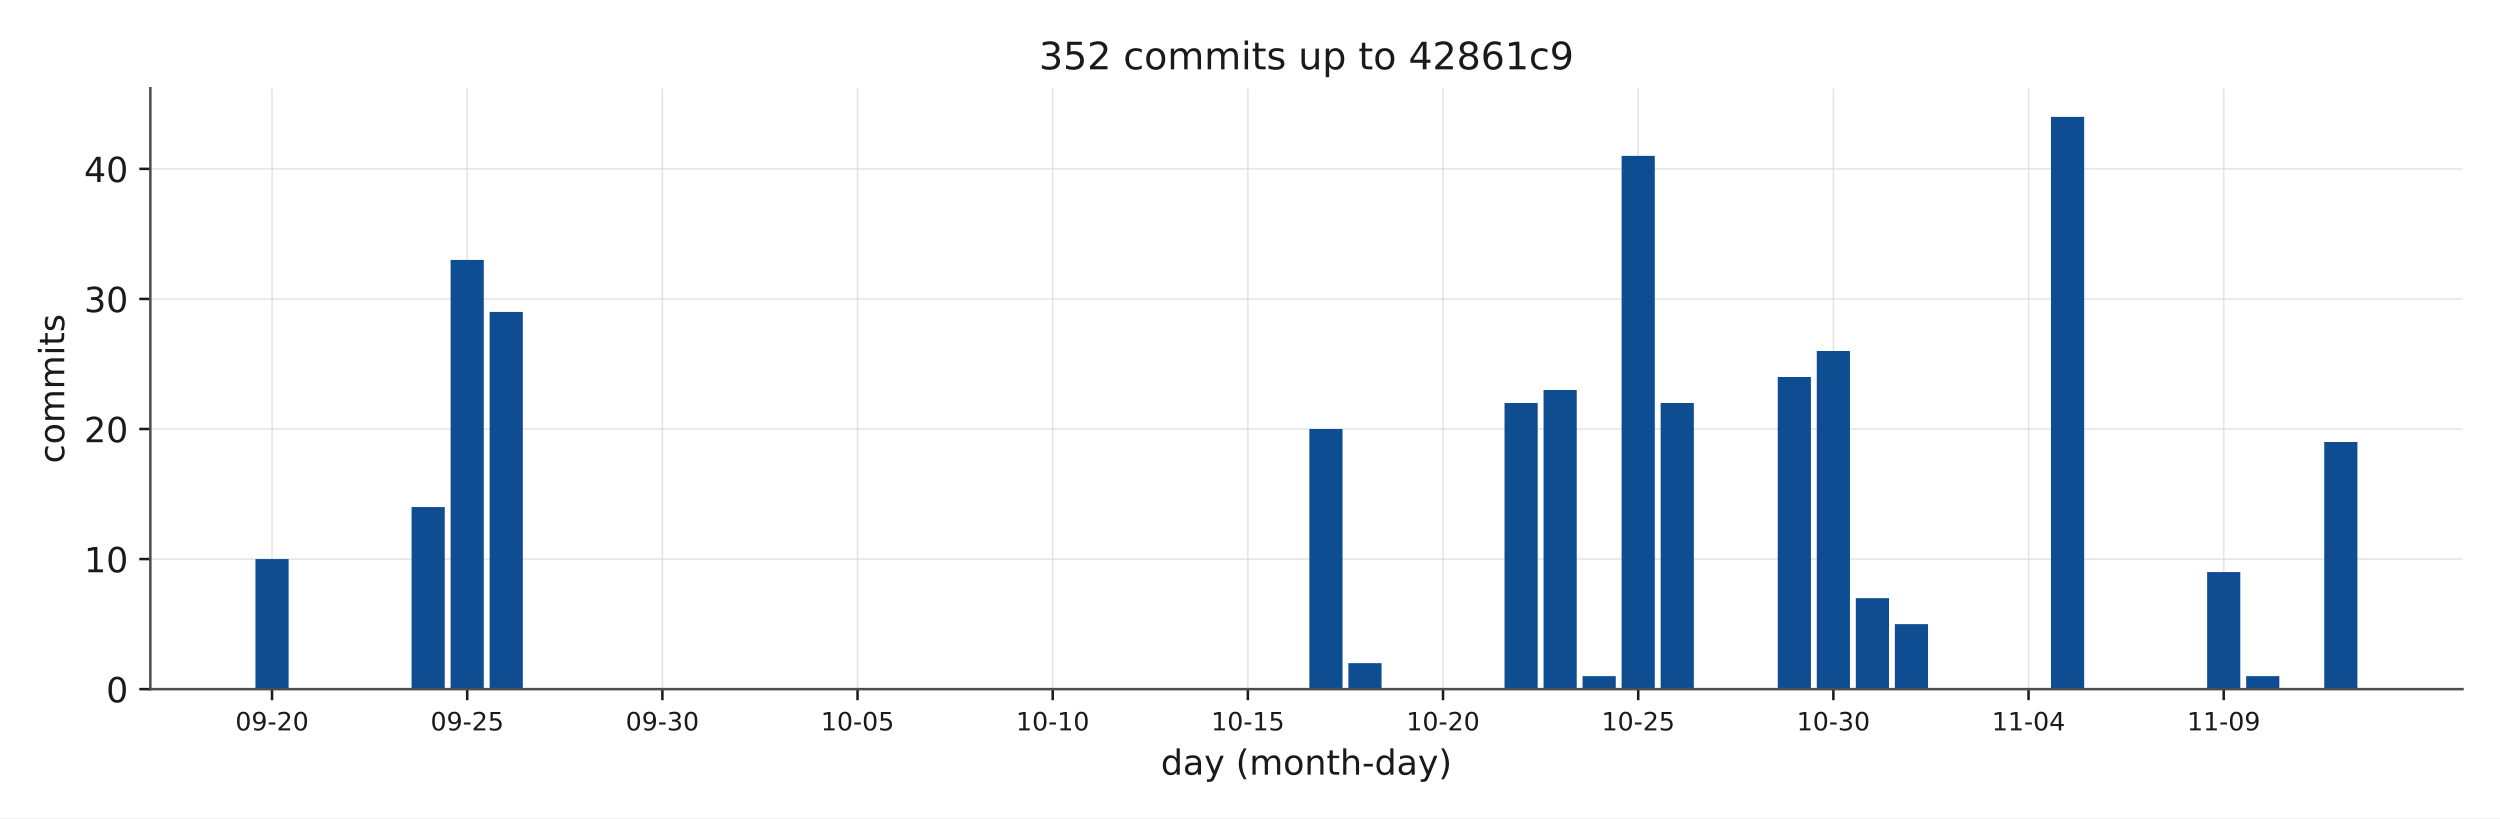
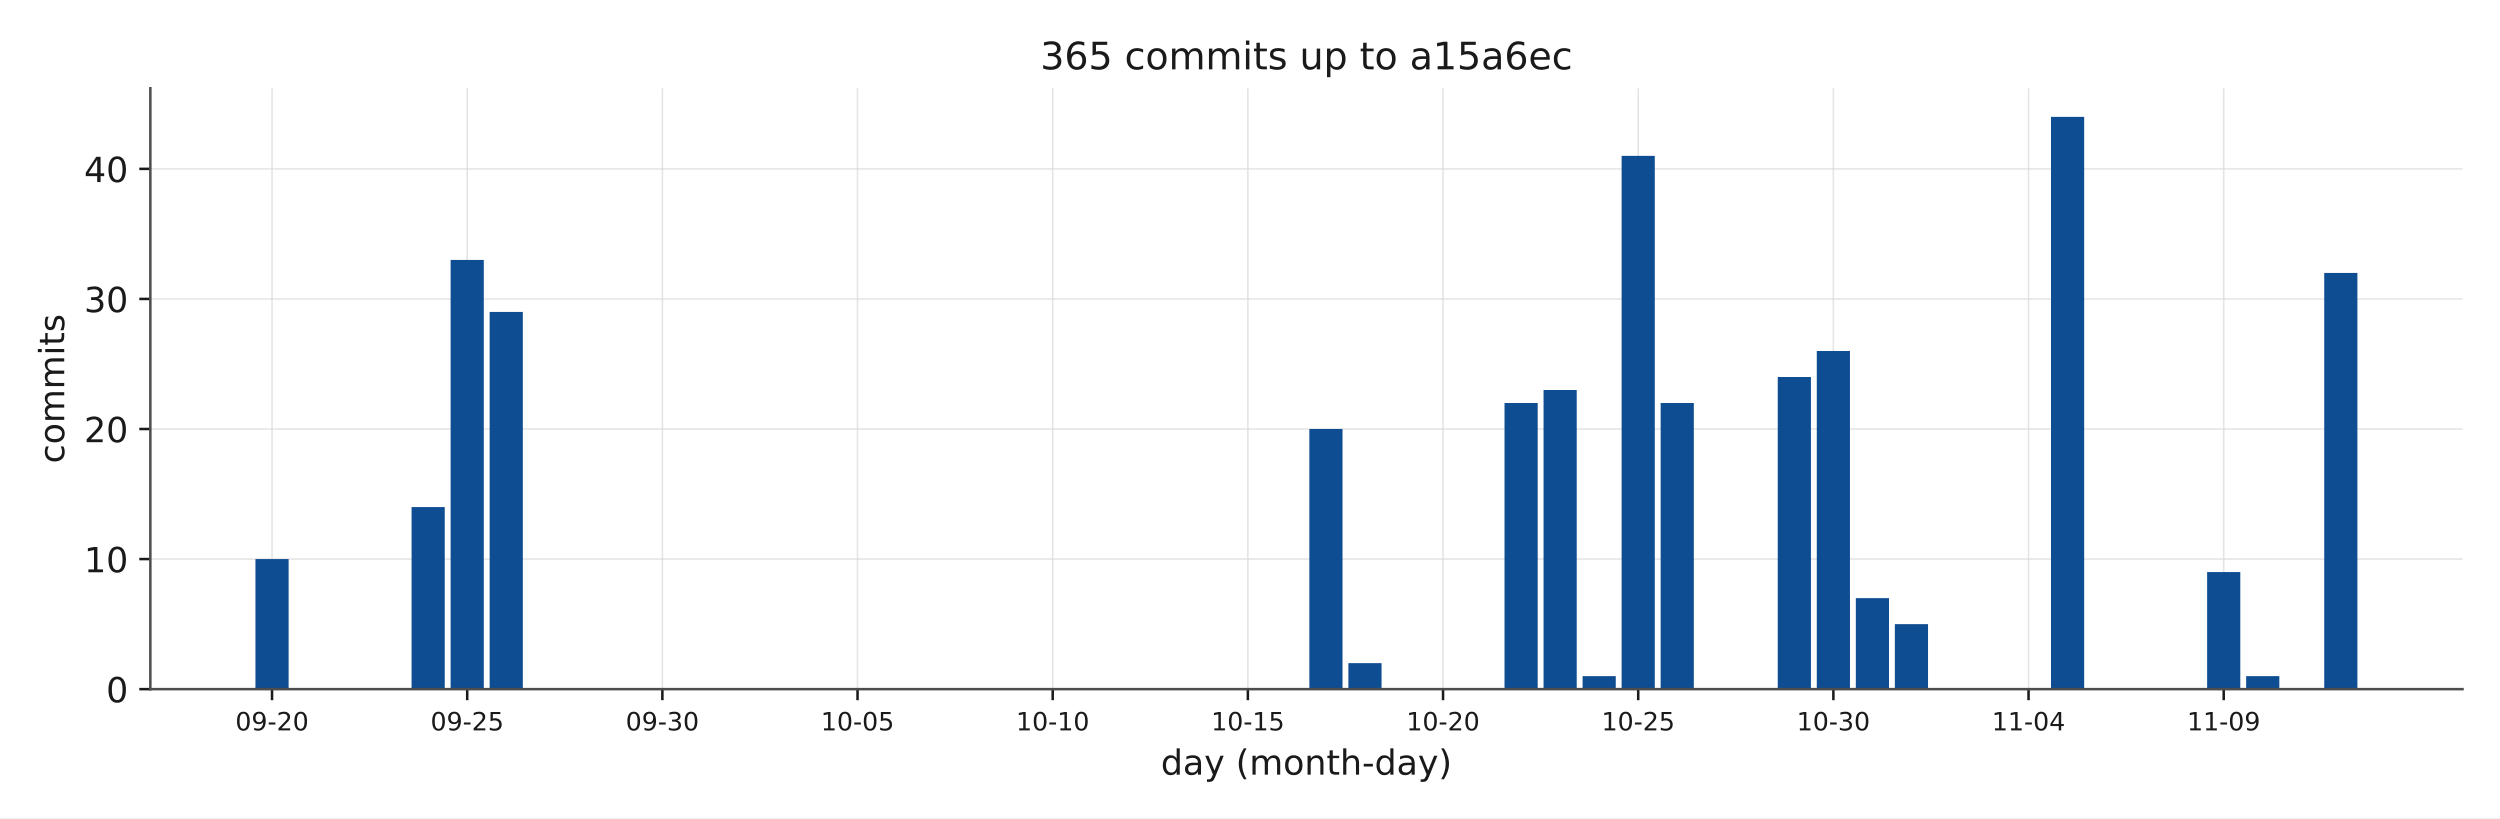
<svg xmlns="http://www.w3.org/2000/svg" xmlns:xlink="http://www.w3.org/1999/xlink" width="792pt" height="259.2pt" viewBox="0 0 792 259.2" version="1.1">
  <defs>
    <style type="text/css">*{stroke-linejoin: round; stroke-linecap: butt}</style>
  </defs>
  <g id="figure_1">
    <g id="patch_1">
      <path d="M 0 259.2  L 792 259.2  L 792 0  L 0 0  z " style="fill: #ffffff" />
    </g>
    <g id="axes_1">
      <g id="patch_2">
        <path d="M 47.63 218.32  L 780.12 218.32  L 780.12 27.96  L 47.63 27.96  z " style="fill: #ffffff" />
      </g>
      <g id="matplotlib.axis_1">
        <g id="xtick_1">
          <g id="line2d_1">
            <path d="M 86.18 218.32  L 86.18 27.96  " clip-path="url(#p0a0dd25778)" style="fill: none; stroke: #d9d9d9; stroke-opacity: 0.7; stroke-width: 0.5; stroke-linecap: square" />
          </g>
          <g id="line2d_2">
            <defs>
              <path id="mf2028eacc1" d="M 0 0  L 0 3.5  " style="stroke: #1a1a1a; stroke-width: 0.8" />
            </defs>
            <g>
              <use xlink:href="#mf2028eacc1" x="86.18" y="218.32" style="fill: #1a1a1a; stroke: #1a1a1a; stroke-width: 0.8" />
            </g>
          </g>
          <g id="text_1">
            <text style="font-size: 8px; font-family: 'DejaVu Sans', 'Bitstream Vera Sans', 'Computer Modern Sans Serif', 'Lucida Grande', 'Verdana', 'Geneva', 'Lucid', 'Arial', 'Helvetica', 'Avant Garde', sans-serif; text-anchor: middle; fill: #1a1a1a" x="86.18" y="231.399" transform="rotate(-0 86.18048 231.3988)">09-20</text>
          </g>
        </g>
        <g id="xtick_2">
          <g id="line2d_3">
            <path d="M 148.01 218.32  L 148.01 27.96  " clip-path="url(#p0a0dd25778)" style="fill: none; stroke: #d9d9d9; stroke-opacity: 0.7; stroke-width: 0.5; stroke-linecap: square" />
          </g>
          <g id="line2d_4">
            <g>
              <use xlink:href="#mf2028eacc1" x="148.01" y="218.32" style="fill: #1a1a1a; stroke: #1a1a1a; stroke-width: 0.8" />
            </g>
          </g>
          <g id="text_2">
            <text style="font-size: 8px; font-family: 'DejaVu Sans', 'Bitstream Vera Sans', 'Computer Modern Sans Serif', 'Lucida Grande', 'Verdana', 'Geneva', 'Lucid', 'Arial', 'Helvetica', 'Avant Garde', sans-serif; text-anchor: middle; fill: #1a1a1a" x="148.01" y="231.399" transform="rotate(-0 148.0096 231.3988)">09-25</text>
          </g>
        </g>
        <g id="xtick_3">
          <g id="line2d_5">
            <path d="M 209.839 218.32  L 209.839 27.96  " clip-path="url(#p0a0dd25778)" style="fill: none; stroke: #d9d9d9; stroke-opacity: 0.7; stroke-width: 0.5; stroke-linecap: square" />
          </g>
          <g id="line2d_6">
            <g>
              <use xlink:href="#mf2028eacc1" x="209.839" y="218.32" style="fill: #1a1a1a; stroke: #1a1a1a; stroke-width: 0.8" />
            </g>
          </g>
          <g id="text_3">
            <text style="font-size: 8px; font-family: 'DejaVu Sans', 'Bitstream Vera Sans', 'Computer Modern Sans Serif', 'Lucida Grande', 'Verdana', 'Geneva', 'Lucid', 'Arial', 'Helvetica', 'Avant Garde', sans-serif; text-anchor: middle; fill: #1a1a1a" x="209.839" y="231.399" transform="rotate(-0 209.8388 231.3988)">09-30</text>
          </g>
        </g>
        <g id="xtick_4">
          <g id="line2d_7">
            <path d="M 271.668 218.32  L 271.668 27.96  " clip-path="url(#p0a0dd25778)" style="fill: none; stroke: #d9d9d9; stroke-opacity: 0.7; stroke-width: 0.5; stroke-linecap: square" />
          </g>
          <g id="line2d_8">
            <g>
              <use xlink:href="#mf2028eacc1" x="271.668" y="218.32" style="fill: #1a1a1a; stroke: #1a1a1a; stroke-width: 0.8" />
            </g>
          </g>
          <g id="text_4">
            <text style="font-size: 8px; font-family: 'DejaVu Sans', 'Bitstream Vera Sans', 'Computer Modern Sans Serif', 'Lucida Grande', 'Verdana', 'Geneva', 'Lucid', 'Arial', 'Helvetica', 'Avant Garde', sans-serif; text-anchor: middle; fill: #1a1a1a" x="271.668" y="231.399" transform="rotate(-0 271.6679 231.3988)">10-05</text>
          </g>
        </g>
        <g id="xtick_5">
          <g id="line2d_9">
            <path d="M 333.497 218.32  L 333.497 27.96  " clip-path="url(#p0a0dd25778)" style="fill: none; stroke: #d9d9d9; stroke-opacity: 0.7; stroke-width: 0.5; stroke-linecap: square" />
          </g>
          <g id="line2d_10">
            <g>
              <use xlink:href="#mf2028eacc1" x="333.497" y="218.32" style="fill: #1a1a1a; stroke: #1a1a1a; stroke-width: 0.8" />
            </g>
          </g>
          <g id="text_5">
            <text style="font-size: 8px; font-family: 'DejaVu Sans', 'Bitstream Vera Sans', 'Computer Modern Sans Serif', 'Lucida Grande', 'Verdana', 'Geneva', 'Lucid', 'Arial', 'Helvetica', 'Avant Garde', sans-serif; text-anchor: middle; fill: #1a1a1a" x="333.497" y="231.399" transform="rotate(-0 333.4971 231.3988)">10-10</text>
          </g>
        </g>
        <g id="xtick_6">
          <g id="line2d_11">
            <path d="M 395.326 218.32  L 395.326 27.96  " clip-path="url(#p0a0dd25778)" style="fill: none; stroke: #d9d9d9; stroke-opacity: 0.7; stroke-width: 0.5; stroke-linecap: square" />
          </g>
          <g id="line2d_12">
            <g>
              <use xlink:href="#mf2028eacc1" x="395.326" y="218.32" style="fill: #1a1a1a; stroke: #1a1a1a; stroke-width: 0.8" />
            </g>
          </g>
          <g id="text_6">
            <text style="font-size: 8px; font-family: 'DejaVu Sans', 'Bitstream Vera Sans', 'Computer Modern Sans Serif', 'Lucida Grande', 'Verdana', 'Geneva', 'Lucid', 'Arial', 'Helvetica', 'Avant Garde', sans-serif; text-anchor: middle; fill: #1a1a1a" x="395.326" y="231.399" transform="rotate(-0 395.3263 231.3988)">10-15</text>
          </g>
        </g>
        <g id="xtick_7">
          <g id="line2d_13">
            <path d="M 457.155 218.32  L 457.155 27.96  " clip-path="url(#p0a0dd25778)" style="fill: none; stroke: #d9d9d9; stroke-opacity: 0.7; stroke-width: 0.5; stroke-linecap: square" />
          </g>
          <g id="line2d_14">
            <g>
              <use xlink:href="#mf2028eacc1" x="457.155" y="218.32" style="fill: #1a1a1a; stroke: #1a1a1a; stroke-width: 0.8" />
            </g>
          </g>
          <g id="text_7">
            <text style="font-size: 8px; font-family: 'DejaVu Sans', 'Bitstream Vera Sans', 'Computer Modern Sans Serif', 'Lucida Grande', 'Verdana', 'Geneva', 'Lucid', 'Arial', 'Helvetica', 'Avant Garde', sans-serif; text-anchor: middle; fill: #1a1a1a" x="457.155" y="231.399" transform="rotate(-0 457.1554 231.3988)">10-20</text>
          </g>
        </g>
        <g id="xtick_8">
          <g id="line2d_15">
            <path d="M 518.985 218.32  L 518.985 27.96  " clip-path="url(#p0a0dd25778)" style="fill: none; stroke: #d9d9d9; stroke-opacity: 0.7; stroke-width: 0.5; stroke-linecap: square" />
          </g>
          <g id="line2d_16">
            <g>
              <use xlink:href="#mf2028eacc1" x="518.985" y="218.32" style="fill: #1a1a1a; stroke: #1a1a1a; stroke-width: 0.8" />
            </g>
          </g>
          <g id="text_8">
            <text style="font-size: 8px; font-family: 'DejaVu Sans', 'Bitstream Vera Sans', 'Computer Modern Sans Serif', 'Lucida Grande', 'Verdana', 'Geneva', 'Lucid', 'Arial', 'Helvetica', 'Avant Garde', sans-serif; text-anchor: middle; fill: #1a1a1a" x="518.985" y="231.399" transform="rotate(-0 518.9846 231.3988)">10-25</text>
          </g>
        </g>
        <g id="xtick_9">
          <g id="line2d_17">
            <path d="M 580.814 218.32  L 580.814 27.96  " clip-path="url(#p0a0dd25778)" style="fill: none; stroke: #d9d9d9; stroke-opacity: 0.7; stroke-width: 0.5; stroke-linecap: square" />
          </g>
          <g id="line2d_18">
            <g>
              <use xlink:href="#mf2028eacc1" x="580.814" y="218.32" style="fill: #1a1a1a; stroke: #1a1a1a; stroke-width: 0.8" />
            </g>
          </g>
          <g id="text_9">
            <text style="font-size: 8px; font-family: 'DejaVu Sans', 'Bitstream Vera Sans', 'Computer Modern Sans Serif', 'Lucida Grande', 'Verdana', 'Geneva', 'Lucid', 'Arial', 'Helvetica', 'Avant Garde', sans-serif; text-anchor: middle; fill: #1a1a1a" x="580.814" y="231.399" transform="rotate(-0 580.8137 231.3988)">10-30</text>
          </g>
        </g>
        <g id="xtick_10">
          <g id="line2d_19">
            <path d="M 642.643 218.32  L 642.643 27.96  " clip-path="url(#p0a0dd25778)" style="fill: none; stroke: #d9d9d9; stroke-opacity: 0.7; stroke-width: 0.5; stroke-linecap: square" />
          </g>
          <g id="line2d_20">
            <g>
              <use xlink:href="#mf2028eacc1" x="642.643" y="218.32" style="fill: #1a1a1a; stroke: #1a1a1a; stroke-width: 0.8" />
            </g>
          </g>
          <g id="text_10">
            <text style="font-size: 8px; font-family: 'DejaVu Sans', 'Bitstream Vera Sans', 'Computer Modern Sans Serif', 'Lucida Grande', 'Verdana', 'Geneva', 'Lucid', 'Arial', 'Helvetica', 'Avant Garde', sans-serif; text-anchor: middle; fill: #1a1a1a" x="642.643" y="231.399" transform="rotate(-0 642.6429 231.3988)">11-04</text>
          </g>
        </g>
        <g id="xtick_11">
          <g id="line2d_21">
            <path d="M 704.472 218.32  L 704.472 27.96  " clip-path="url(#p0a0dd25778)" style="fill: none; stroke: #d9d9d9; stroke-opacity: 0.7; stroke-width: 0.5; stroke-linecap: square" />
          </g>
          <g id="line2d_22">
            <g>
              <use xlink:href="#mf2028eacc1" x="704.472" y="218.32" style="fill: #1a1a1a; stroke: #1a1a1a; stroke-width: 0.8" />
            </g>
          </g>
          <g id="text_11">
            <text style="font-size: 8px; font-family: 'DejaVu Sans', 'Bitstream Vera Sans', 'Computer Modern Sans Serif', 'Lucida Grande', 'Verdana', 'Geneva', 'Lucid', 'Arial', 'Helvetica', 'Avant Garde', sans-serif; text-anchor: middle; fill: #1a1a1a" x="704.472" y="231.399" transform="rotate(-0 704.472 231.3988)">11-09</text>
          </g>
        </g>
        <g id="text_12">
          <text style="font-size: 11px; font-family: 'DejaVu Sans', 'Bitstream Vera Sans', 'Computer Modern Sans Serif', 'Lucida Grande', 'Verdana', 'Geneva', 'Lucid', 'Arial', 'Helvetica', 'Avant Garde', sans-serif; text-anchor: middle; fill: #1a1a1a" x="413.875" y="245.421" transform="rotate(-0 413.875 245.4208)">day (month-day)</text>
        </g>
      </g>
      <g id="matplotlib.axis_2">
        <g id="ytick_1">
          <g id="line2d_23">
            <path d="M 47.63 218.32  L 780.12 218.32  " clip-path="url(#p0a0dd25778)" style="fill: none; stroke: #d9d9d9; stroke-opacity: 0.7; stroke-width: 0.5; stroke-linecap: square" />
          </g>
          <g id="line2d_24">
            <defs>
              <path id="m0a385e31ae" d="M 0 0  L -3.5 0  " style="stroke: #1a1a1a; stroke-width: 0.8" />
            </defs>
            <g>
              <use xlink:href="#m0a385e31ae" x="47.63" y="218.32" style="fill: #1a1a1a; stroke: #1a1a1a; stroke-width: 0.8" />
            </g>
          </g>
          <g id="text_13">
            <text style="font-size: 11px; font-family: 'DejaVu Sans', 'Bitstream Vera Sans', 'Computer Modern Sans Serif', 'Lucida Grande', 'Verdana', 'Geneva', 'Lucid', 'Arial', 'Helvetica', 'Avant Garde', sans-serif; text-anchor: end; fill: #1a1a1a" x="40.63" y="222.499" transform="rotate(-0 40.63 222.4991)">0</text>
          </g>
        </g>
        <g id="ytick_2">
          <g id="line2d_25">
            <path d="M 47.63 177.117  L 780.12 177.117  " clip-path="url(#p0a0dd25778)" style="fill: none; stroke: #d9d9d9; stroke-opacity: 0.7; stroke-width: 0.5; stroke-linecap: square" />
          </g>
          <g id="line2d_26">
            <g>
              <use xlink:href="#m0a385e31ae" x="47.63" y="177.117" style="fill: #1a1a1a; stroke: #1a1a1a; stroke-width: 0.8" />
            </g>
          </g>
          <g id="text_14">
            <text style="font-size: 11px; font-family: 'DejaVu Sans', 'Bitstream Vera Sans', 'Computer Modern Sans Serif', 'Lucida Grande', 'Verdana', 'Geneva', 'Lucid', 'Arial', 'Helvetica', 'Avant Garde', sans-serif; text-anchor: end; fill: #1a1a1a" x="40.63" y="181.296" transform="rotate(-0 40.63 181.2957)">10</text>
          </g>
        </g>
        <g id="ytick_3">
          <g id="line2d_27">
            <path d="M 47.63 135.913  L 780.12 135.913  " clip-path="url(#p0a0dd25778)" style="fill: none; stroke: #d9d9d9; stroke-opacity: 0.7; stroke-width: 0.5; stroke-linecap: square" />
          </g>
          <g id="line2d_28">
            <g>
              <use xlink:href="#m0a385e31ae" x="47.63" y="135.913" style="fill: #1a1a1a; stroke: #1a1a1a; stroke-width: 0.8" />
            </g>
          </g>
          <g id="text_15">
            <text style="font-size: 11px; font-family: 'DejaVu Sans', 'Bitstream Vera Sans', 'Computer Modern Sans Serif', 'Lucida Grande', 'Verdana', 'Geneva', 'Lucid', 'Arial', 'Helvetica', 'Avant Garde', sans-serif; text-anchor: end; fill: #1a1a1a" x="40.63" y="140.092" transform="rotate(-0 40.63 140.0922)">20</text>
          </g>
        </g>
        <g id="ytick_4">
          <g id="line2d_29">
            <path d="M 47.63 94.71  L 780.12 94.71  " clip-path="url(#p0a0dd25778)" style="fill: none; stroke: #d9d9d9; stroke-opacity: 0.7; stroke-width: 0.5; stroke-linecap: square" />
          </g>
          <g id="line2d_30">
            <g>
              <use xlink:href="#m0a385e31ae" x="47.63" y="94.71" style="fill: #1a1a1a; stroke: #1a1a1a; stroke-width: 0.8" />
            </g>
          </g>
          <g id="text_16">
            <text style="font-size: 11px; font-family: 'DejaVu Sans', 'Bitstream Vera Sans', 'Computer Modern Sans Serif', 'Lucida Grande', 'Verdana', 'Geneva', 'Lucid', 'Arial', 'Helvetica', 'Avant Garde', sans-serif; text-anchor: end; fill: #1a1a1a" x="40.63" y="98.889" transform="rotate(-0 40.63 98.88875)">30</text>
          </g>
        </g>
        <g id="ytick_5">
          <g id="line2d_31">
            <path d="M 47.63 53.506  L 780.12 53.506  " clip-path="url(#p0a0dd25778)" style="fill: none; stroke: #d9d9d9; stroke-opacity: 0.7; stroke-width: 0.5; stroke-linecap: square" />
          </g>
          <g id="line2d_32">
            <g>
              <use xlink:href="#m0a385e31ae" x="47.63" y="53.506" style="fill: #1a1a1a; stroke: #1a1a1a; stroke-width: 0.8" />
            </g>
          </g>
          <g id="text_17">
            <text style="font-size: 11px; font-family: 'DejaVu Sans', 'Bitstream Vera Sans', 'Computer Modern Sans Serif', 'Lucida Grande', 'Verdana', 'Geneva', 'Lucid', 'Arial', 'Helvetica', 'Avant Garde', sans-serif; text-anchor: end; fill: #1a1a1a" x="40.63" y="57.685" transform="rotate(-0 40.63 57.68529)">40</text>
          </g>
        </g>
        <g id="text_18">
          <text style="font-size: 11px; font-family: 'DejaVu Sans', 'Bitstream Vera Sans', 'Computer Modern Sans Serif', 'Lucida Grande', 'Verdana', 'Geneva', 'Lucid', 'Arial', 'Helvetica', 'Avant Garde', sans-serif; text-anchor: middle; fill: #1a1a1a" x="20.345" y="123.14" transform="rotate(-90 20.34484 123.14)">commits</text>
        </g>
      </g>
      <g id="patch_3">
        <path d="M 80.925 218.32  L 91.436 218.32  L 91.436 177.117  L 80.925 177.117  z " clip-path="url(#p0a0dd25778)" style="fill: #0f4d92" />
      </g>
      <g id="patch_4">
        <path d="M 93.291 218.32  L 103.802 218.32  L 103.802 218.32  L 93.291 218.32  z " clip-path="url(#p0a0dd25778)" style="fill: #0f4d92" />
      </g>
      <g id="patch_5">
        <path d="M 105.657 218.32  L 116.168 218.32  L 116.168 218.32  L 105.657 218.32  z " clip-path="url(#p0a0dd25778)" style="fill: #0f4d92" />
      </g>
      <g id="patch_6">
        <path d="M 118.022 218.32  L 128.533 218.32  L 128.533 218.32  L 118.022 218.32  z " clip-path="url(#p0a0dd25778)" style="fill: #0f4d92" />
      </g>
      <g id="patch_7">
        <path d="M 130.388 218.32  L 140.899 218.32  L 140.899 160.635  L 130.388 160.635  z " clip-path="url(#p0a0dd25778)" style="fill: #0f4d92" />
      </g>
      <g id="patch_8">
        <path d="M 142.754 218.32  L 153.265 218.32  L 153.265 82.349  L 142.754 82.349  z " clip-path="url(#p0a0dd25778)" style="fill: #0f4d92" />
      </g>
      <g id="patch_9">
        <path d="M 155.12 218.32  L 165.631 218.32  L 165.631 98.83  L 155.12 98.83  z " clip-path="url(#p0a0dd25778)" style="fill: #0f4d92" />
      </g>
      <g id="patch_10">
        <path d="M 167.486 218.32  L 177.997 218.32  L 177.997 218.32  L 167.486 218.32  z " clip-path="url(#p0a0dd25778)" style="fill: #0f4d92" />
      </g>
      <g id="patch_11">
        <path d="M 179.852 218.32  L 190.363 218.32  L 190.363 218.32  L 179.852 218.32  z " clip-path="url(#p0a0dd25778)" style="fill: #0f4d92" />
      </g>
      <g id="patch_12">
        <path d="M 192.217 218.32  L 202.728 218.32  L 202.728 218.32  L 192.217 218.32  z " clip-path="url(#p0a0dd25778)" style="fill: #0f4d92" />
      </g>
      <g id="patch_13">
        <path d="M 204.583 218.32  L 215.094 218.32  L 215.094 218.32  L 204.583 218.32  z " clip-path="url(#p0a0dd25778)" style="fill: #0f4d92" />
      </g>
      <g id="patch_14">
        <path d="M 216.949 218.32  L 227.46 218.32  L 227.46 218.32  L 216.949 218.32  z " clip-path="url(#p0a0dd25778)" style="fill: #0f4d92" />
      </g>
      <g id="patch_15">
        <path d="M 229.315 218.32  L 239.826 218.32  L 239.826 218.32  L 229.315 218.32  z " clip-path="url(#p0a0dd25778)" style="fill: #0f4d92" />
      </g>
      <g id="patch_16">
        <path d="M 241.681 218.32  L 252.192 218.32  L 252.192 218.32  L 241.681 218.32  z " clip-path="url(#p0a0dd25778)" style="fill: #0f4d92" />
      </g>
      <g id="patch_17">
        <path d="M 254.047 218.32  L 264.558 218.32  L 264.558 218.32  L 254.047 218.32  z " clip-path="url(#p0a0dd25778)" style="fill: #0f4d92" />
      </g>
      <g id="patch_18">
        <path d="M 266.412 218.32  L 276.923 218.32  L 276.923 218.32  L 266.412 218.32  z " clip-path="url(#p0a0dd25778)" style="fill: #0f4d92" />
      </g>
      <g id="patch_19">
        <path d="M 278.778 218.32  L 289.289 218.32  L 289.289 218.32  L 278.778 218.32  z " clip-path="url(#p0a0dd25778)" style="fill: #0f4d92" />
      </g>
      <g id="patch_20">
        <path d="M 291.144 218.32  L 301.655 218.32  L 301.655 218.32  L 291.144 218.32  z " clip-path="url(#p0a0dd25778)" style="fill: #0f4d92" />
      </g>
      <g id="patch_21">
        <path d="M 303.51 218.32  L 314.021 218.32  L 314.021 218.32  L 303.51 218.32  z " clip-path="url(#p0a0dd25778)" style="fill: #0f4d92" />
      </g>
      <g id="patch_22">
        <path d="M 315.876 218.32  L 326.387 218.32  L 326.387 218.32  L 315.876 218.32  z " clip-path="url(#p0a0dd25778)" style="fill: #0f4d92" />
      </g>
      <g id="patch_23">
        <path d="M 328.242 218.32  L 338.753 218.32  L 338.753 218.32  L 328.242 218.32  z " clip-path="url(#p0a0dd25778)" style="fill: #0f4d92" />
      </g>
      <g id="patch_24">
        <path d="M 340.607 218.32  L 351.118 218.32  L 351.118 218.32  L 340.607 218.32  z " clip-path="url(#p0a0dd25778)" style="fill: #0f4d92" />
      </g>
      <g id="patch_25">
        <path d="M 352.973 218.32  L 363.484 218.32  L 363.484 218.32  L 352.973 218.32  z " clip-path="url(#p0a0dd25778)" style="fill: #0f4d92" />
      </g>
      <g id="patch_26">
        <path d="M 365.339 218.32  L 375.85 218.32  L 375.85 218.32  L 365.339 218.32  z " clip-path="url(#p0a0dd25778)" style="fill: #0f4d92" />
      </g>
      <g id="patch_27">
        <path d="M 377.705 218.32  L 388.216 218.32  L 388.216 218.32  L 377.705 218.32  z " clip-path="url(#p0a0dd25778)" style="fill: #0f4d92" />
      </g>
      <g id="patch_28">
        <path d="M 390.071 218.32  L 400.582 218.32  L 400.582 218.32  L 390.071 218.32  z " clip-path="url(#p0a0dd25778)" style="fill: #0f4d92" />
      </g>
      <g id="patch_29">
        <path d="M 402.437 218.32  L 412.948 218.32  L 412.948 218.32  L 402.437 218.32  z " clip-path="url(#p0a0dd25778)" style="fill: #0f4d92" />
      </g>
      <g id="patch_30">
        <path d="M 414.802 218.32  L 425.313 218.32  L 425.313 135.913  L 414.802 135.913  z " clip-path="url(#p0a0dd25778)" style="fill: #0f4d92" />
      </g>
      <g id="patch_31">
        <path d="M 427.168 218.32  L 437.679 218.32  L 437.679 210.079  L 427.168 210.079  z " clip-path="url(#p0a0dd25778)" style="fill: #0f4d92" />
      </g>
      <g id="patch_32">
        <path d="M 439.534 218.32  L 450.045 218.32  L 450.045 218.32  L 439.534 218.32  z " clip-path="url(#p0a0dd25778)" style="fill: #0f4d92" />
      </g>
      <g id="patch_33">
        <path d="M 451.9 218.32  L 462.411 218.32  L 462.411 218.32  L 451.9 218.32  z " clip-path="url(#p0a0dd25778)" style="fill: #0f4d92" />
      </g>
      <g id="patch_34">
        <path d="M 464.266 218.32  L 474.777 218.32  L 474.777 218.32  L 464.266 218.32  z " clip-path="url(#p0a0dd25778)" style="fill: #0f4d92" />
      </g>
      <g id="patch_35">
        <path d="M 476.632 218.32  L 487.143 218.32  L 487.143 127.672  L 476.632 127.672  z " clip-path="url(#p0a0dd25778)" style="fill: #0f4d92" />
      </g>
      <g id="patch_36">
        <path d="M 488.997 218.32  L 499.508 218.32  L 499.508 123.552  L 488.997 123.552  z " clip-path="url(#p0a0dd25778)" style="fill: #0f4d92" />
      </g>
      <g id="patch_37">
        <path d="M 501.363 218.32  L 511.874 218.32  L 511.874 214.2  L 501.363 214.2  z " clip-path="url(#p0a0dd25778)" style="fill: #0f4d92" />
      </g>
      <g id="patch_38">
        <path d="M 513.729 218.32  L 524.24 218.32  L 524.24 49.386  L 513.729 49.386  z " clip-path="url(#p0a0dd25778)" style="fill: #0f4d92" />
      </g>
      <g id="patch_39">
        <path d="M 526.095 218.32  L 536.606 218.32  L 536.606 127.672  L 526.095 127.672  z " clip-path="url(#p0a0dd25778)" style="fill: #0f4d92" />
      </g>
      <g id="patch_40">
        <path d="M 538.461 218.32  L 548.972 218.32  L 548.972 218.32  L 538.461 218.32  z " clip-path="url(#p0a0dd25778)" style="fill: #0f4d92" />
      </g>
      <g id="patch_41">
        <path d="M 550.827 218.32  L 561.338 218.32  L 561.338 218.32  L 550.827 218.32  z " clip-path="url(#p0a0dd25778)" style="fill: #0f4d92" />
      </g>
      <g id="patch_42">
        <path d="M 563.192 218.32  L 573.703 218.32  L 573.703 119.432  L 563.192 119.432  z " clip-path="url(#p0a0dd25778)" style="fill: #0f4d92" />
      </g>
      <g id="patch_43">
        <path d="M 575.558 218.32  L 586.069 218.32  L 586.069 111.191  L 575.558 111.191  z " clip-path="url(#p0a0dd25778)" style="fill: #0f4d92" />
      </g>
      <g id="patch_44">
        <path d="M 587.924 218.32  L 598.435 218.32  L 598.435 189.478  L 587.924 189.478  z " clip-path="url(#p0a0dd25778)" style="fill: #0f4d92" />
      </g>
      <g id="patch_45">
        <path d="M 600.29 218.32  L 610.801 218.32  L 610.801 197.718  L 600.29 197.718  z " clip-path="url(#p0a0dd25778)" style="fill: #0f4d92" />
      </g>
      <g id="patch_46">
        <path d="M 612.656 218.32  L 623.167 218.32  L 623.167 218.32  L 612.656 218.32  z " clip-path="url(#p0a0dd25778)" style="fill: #0f4d92" />
      </g>
      <g id="patch_47">
        <path d="M 625.022 218.32  L 635.533 218.32  L 635.533 218.32  L 625.022 218.32  z " clip-path="url(#p0a0dd25778)" style="fill: #0f4d92" />
      </g>
      <g id="patch_48">
        <path d="M 637.387 218.32  L 647.898 218.32  L 647.898 218.32  L 637.387 218.32  z " clip-path="url(#p0a0dd25778)" style="fill: #0f4d92" />
      </g>
      <g id="patch_49">
        <path d="M 649.753 218.32  L 660.264 218.32  L 660.264 37.025  L 649.753 37.025  z " clip-path="url(#p0a0dd25778)" style="fill: #0f4d92" />
      </g>
      <g id="patch_50">
        <path d="M 662.119 218.32  L 672.63 218.32  L 672.63 218.32  L 662.119 218.32  z " clip-path="url(#p0a0dd25778)" style="fill: #0f4d92" />
      </g>
      <g id="patch_51">
        <path d="M 674.485 218.32  L 684.996 218.32  L 684.996 218.32  L 674.485 218.32  z " clip-path="url(#p0a0dd25778)" style="fill: #0f4d92" />
      </g>
      <g id="patch_52">
        <path d="M 686.851 218.32  L 697.362 218.32  L 697.362 218.32  L 686.851 218.32  z " clip-path="url(#p0a0dd25778)" style="fill: #0f4d92" />
      </g>
      <g id="patch_53">
        <path d="M 699.217 218.32  L 709.728 218.32  L 709.728 181.237  L 699.217 181.237  z " clip-path="url(#p0a0dd25778)" style="fill: #0f4d92" />
      </g>
      <g id="patch_54">
        <path d="M 711.582 218.32  L 722.093 218.32  L 722.093 214.2  L 711.582 214.2  z " clip-path="url(#p0a0dd25778)" style="fill: #0f4d92" />
      </g>
      <g id="patch_55">
        <path d="M 723.948 218.32  L 734.459 218.32  L 734.459 218.32  L 723.948 218.32  z " clip-path="url(#p0a0dd25778)" style="fill: #0f4d92" />
      </g>
      <g id="patch_56">
-         <path d="M 736.314 218.32  L 746.825 218.32  L 746.825 140.033  L 736.314 140.033  z " clip-path="url(#p0a0dd25778)" style="fill: #0f4d92" />
+         <path d="M 736.314 218.32  L 746.825 218.32  L 746.825 86.469  L 736.314 86.469  z " clip-path="url(#p0a0dd25778)" style="fill: #0f4d92" />
      </g>
      <g id="patch_57">
        <path d="M 47.63 218.32  L 47.63 27.96  " style="fill: none; stroke: #4d4d4d; stroke-width: 0.8; stroke-linejoin: miter; stroke-linecap: square" />
      </g>
      <g id="patch_58">
        <path d="M 47.63 218.32  L 780.12 218.32  " style="fill: none; stroke: #4d4d4d; stroke-width: 0.8; stroke-linejoin: miter; stroke-linecap: square" />
      </g>
      <g id="text_19">
-         <text style="font-size: 12px; font-family: 'DejaVu Sans', 'Bitstream Vera Sans', 'Computer Modern Sans Serif', 'Lucida Grande', 'Verdana', 'Geneva', 'Lucid', 'Arial', 'Helvetica', 'Avant Garde', sans-serif; text-anchor: middle; fill: #1a1a1a" x="413.875" y="21.96" transform="rotate(-0 413.875 21.96)">352 commits up to 42861c9</text>
+         <text style="font-size: 12px; font-family: 'DejaVu Sans', 'Bitstream Vera Sans', 'Computer Modern Sans Serif', 'Lucida Grande', 'Verdana', 'Geneva', 'Lucid', 'Arial', 'Helvetica', 'Avant Garde', sans-serif; text-anchor: middle; fill: #1a1a1a" x="413.875" y="21.96" transform="rotate(-0 413.875 21.96)">365 commits up to a15a6ec</text>
      </g>
    </g>
  </g>
  <defs>
    <clipPath id="p0a0dd25778">
      <rect x="47.63" y="27.96" width="732.49" height="190.36" />
    </clipPath>
  </defs>
</svg>
